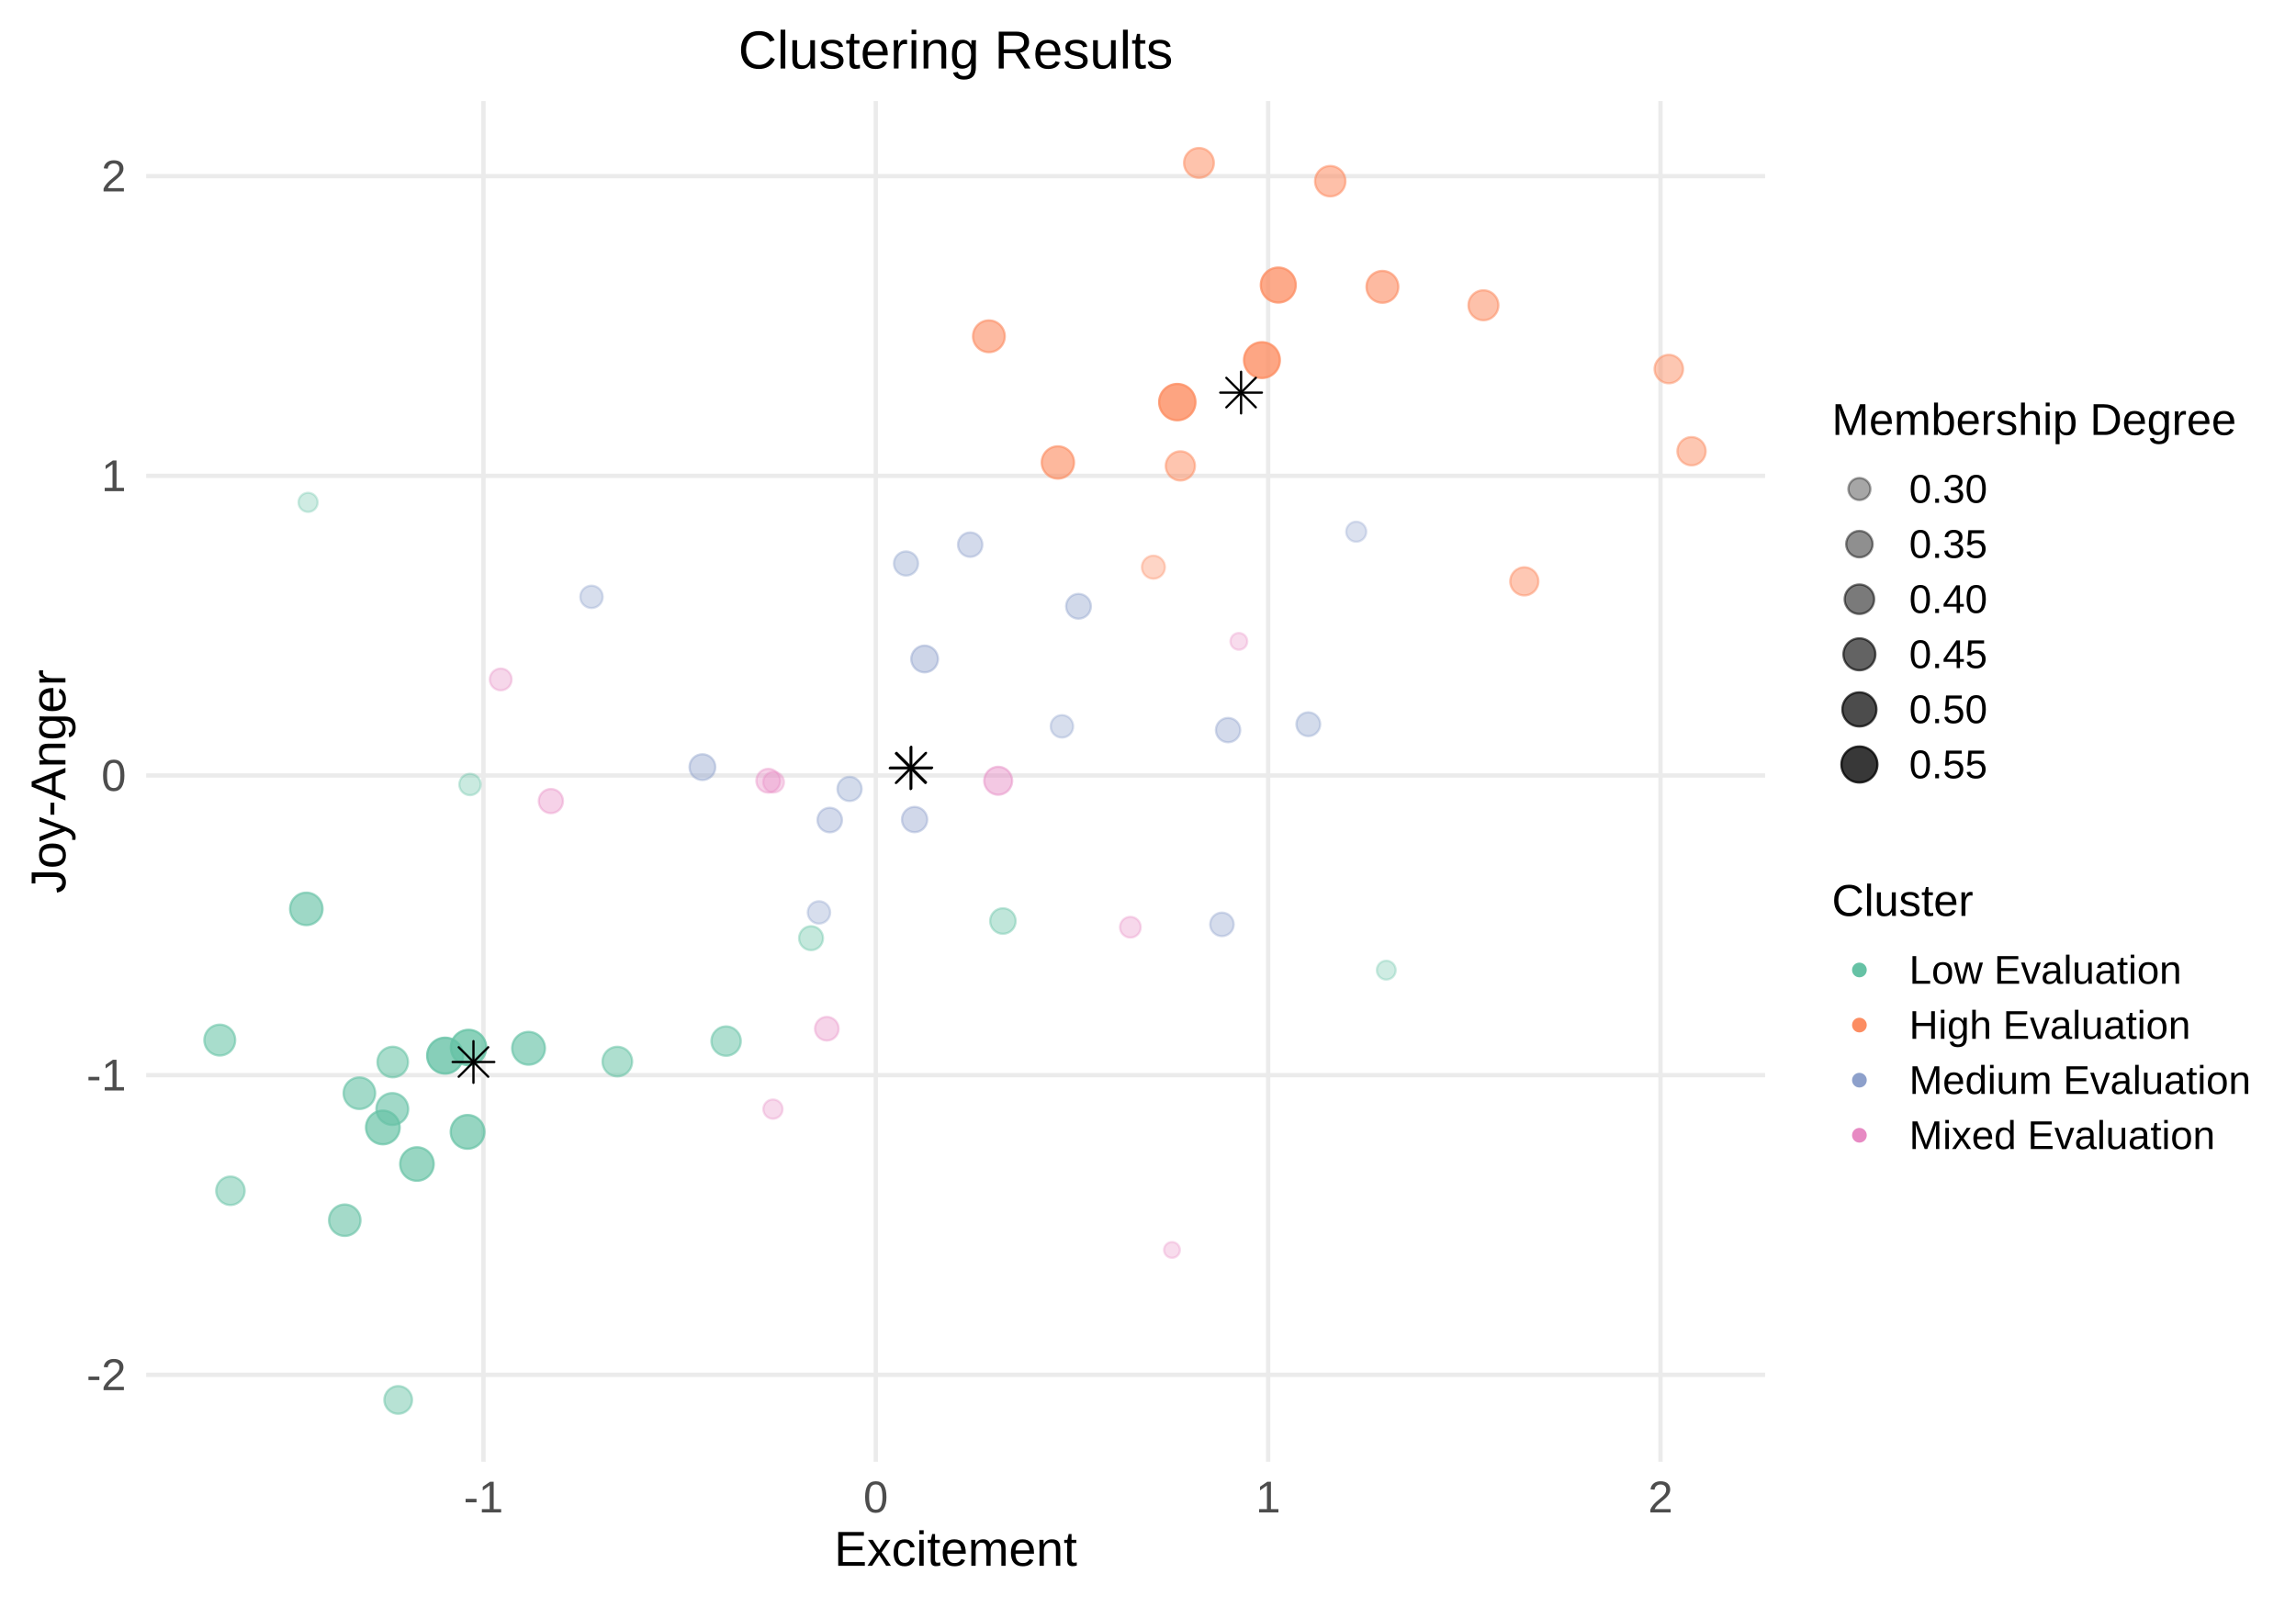
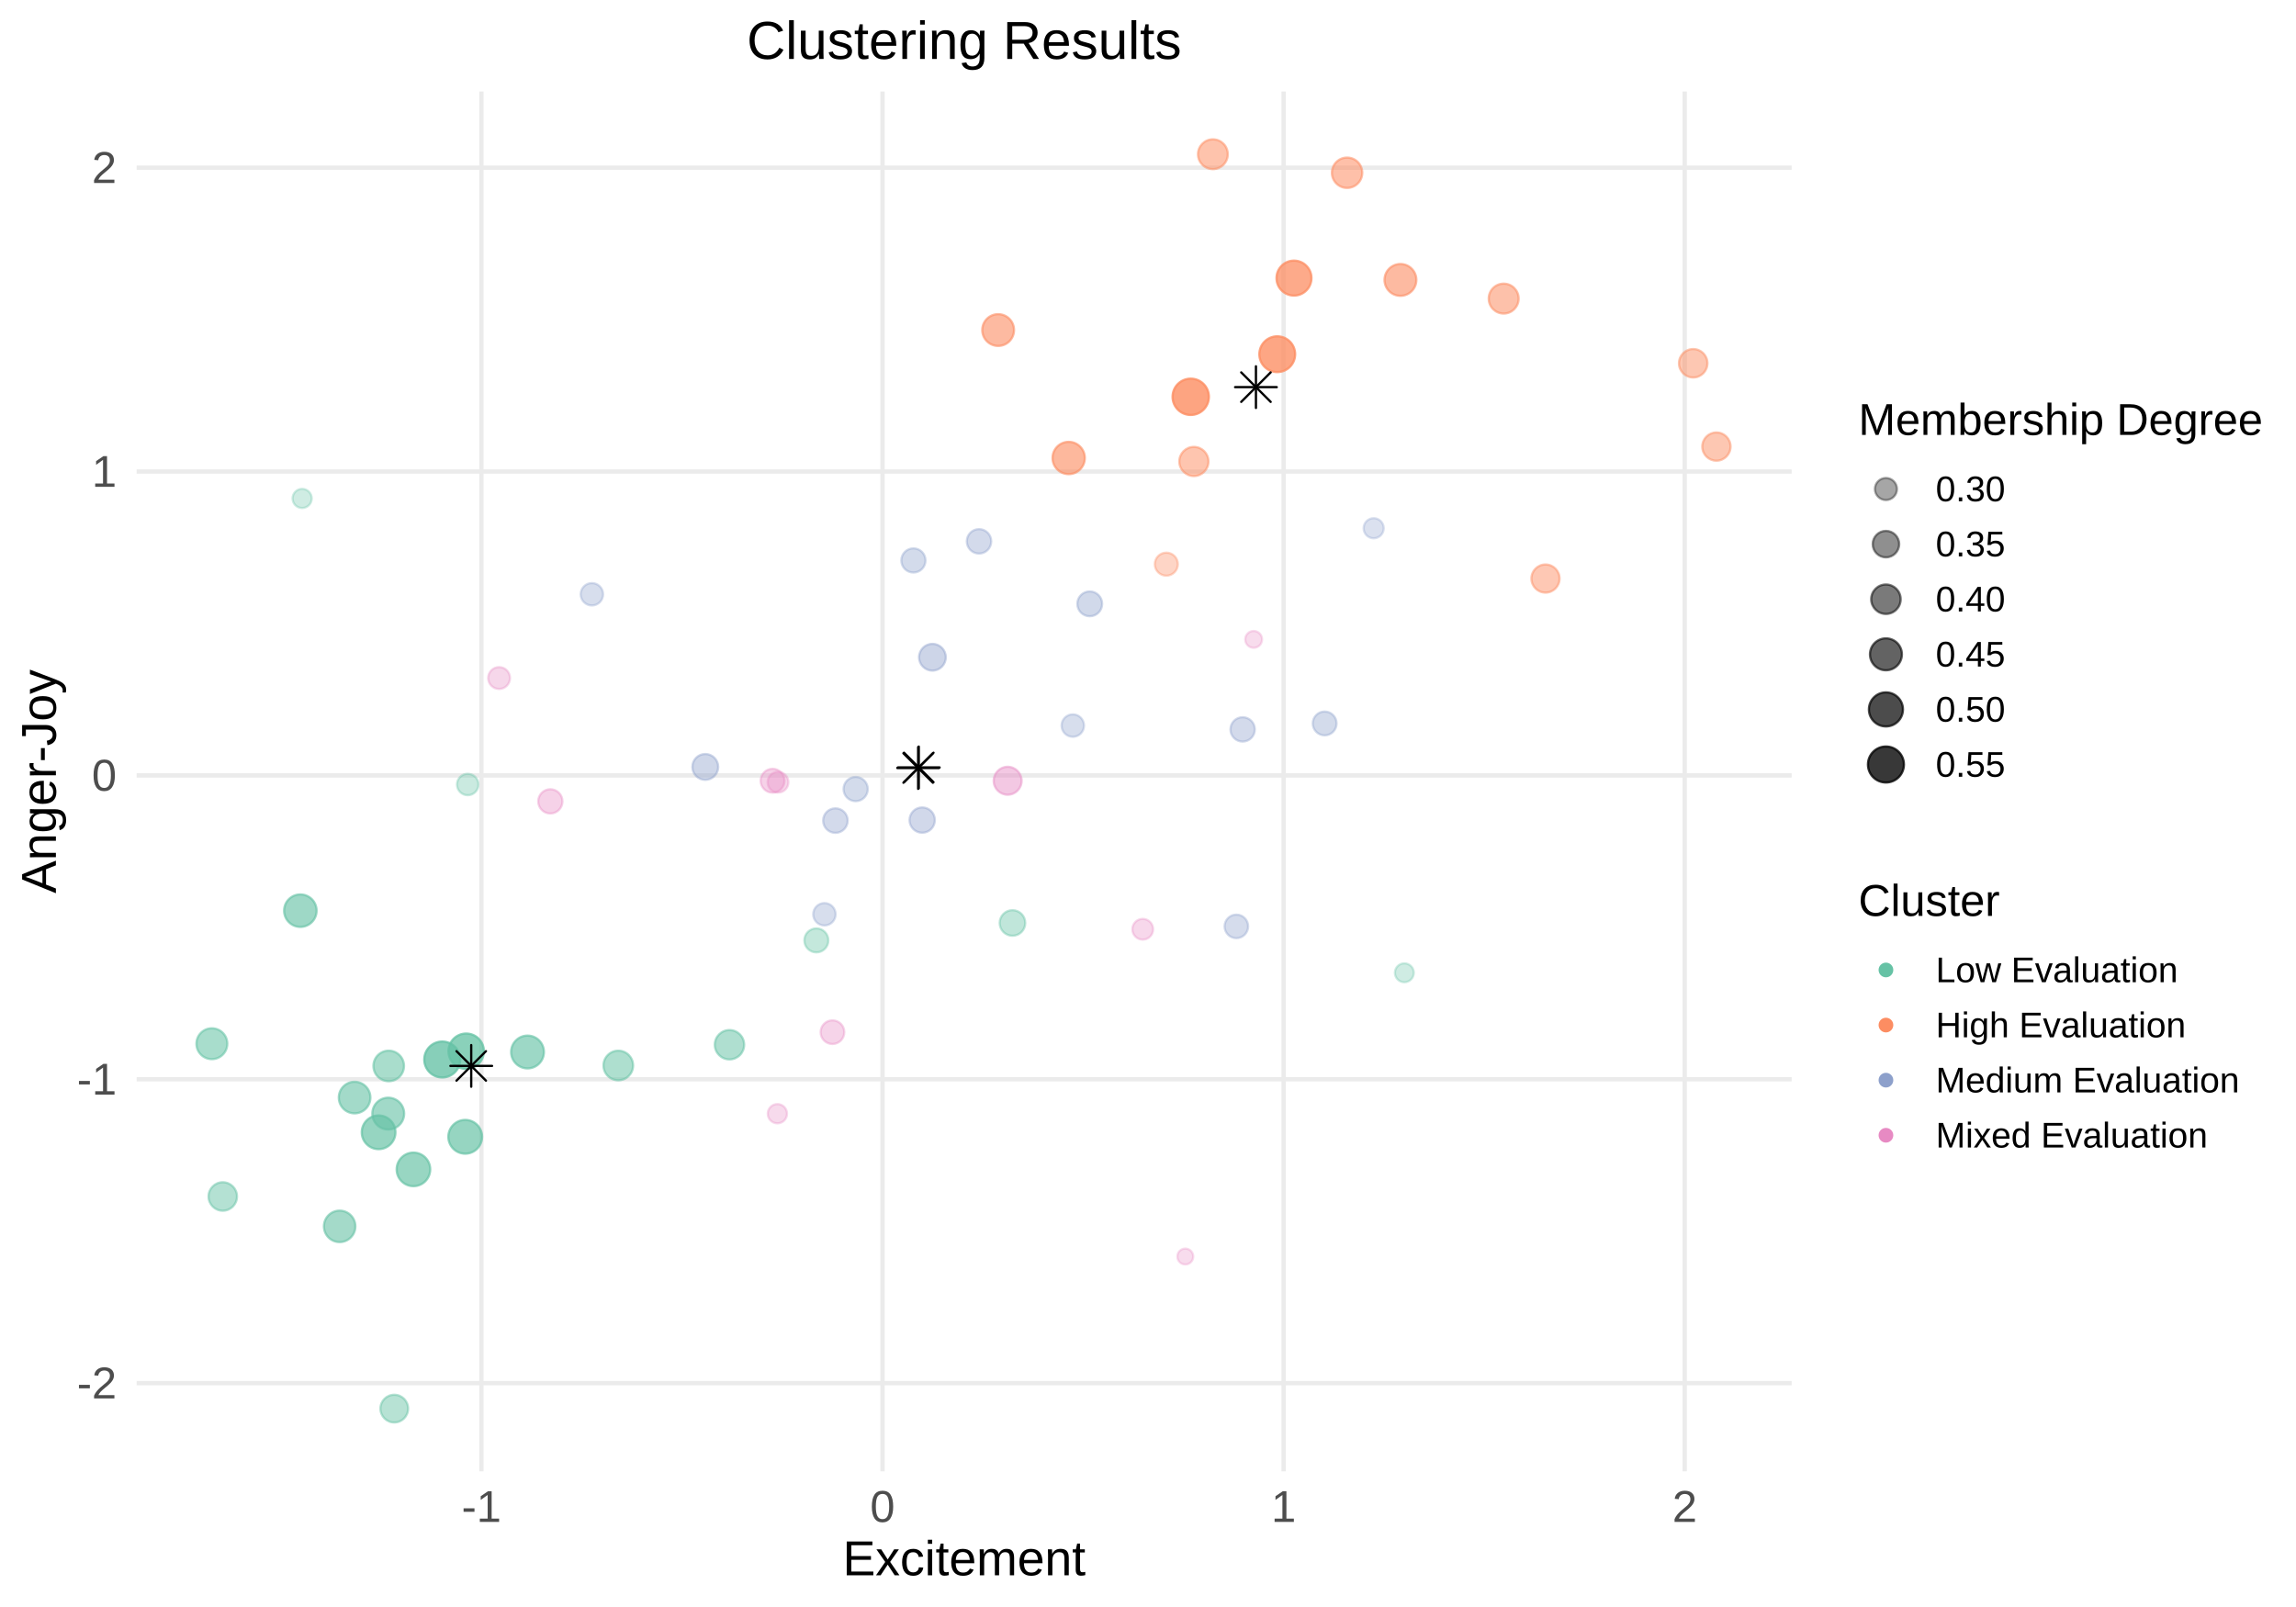
<svg xmlns="http://www.w3.org/2000/svg" class="svglite" width="720.00pt" height="504.00pt" viewBox="0 0 720.00 504.00">
  <defs>
    <style type="text/css">
    .svglite line, .svglite polyline, .svglite polygon, .svglite path, .svglite rect, .svglite circle {
      fill: none;
      stroke: #000000;
      stroke-linecap: round;
      stroke-linejoin: round;
      stroke-miterlimit: 10.00;
    }
    .svglite text {
      white-space: pre;
    }
  </style>
  </defs>
  <rect width="100%" height="100%" style="stroke: none; fill: none;" />
  <defs>
    <clipPath id="cpMC4wMHw3MjAuMDB8MC4wMHw1MDQuMDA=">
      <rect x="0.00" y="0.00" width="720.00" height="504.00" />
    </clipPath>
  </defs>
  <g clip-path="url(#cpMC4wMHw3MjAuMDB8MC4wMHw1MDQuMDA=)">
</g>
  <defs>
-     <clipPath id="cpNDUuODR8NTUzLjUyfDMxLjY5fDQ1OC40Ng==">
-       <rect x="45.84" y="31.69" width="507.68" height="426.77" />
+     <clipPath id="cpNDIuODV8NTYxLjg1fDI4LjcwfDQ2MS40NQ==">
+       <rect x="42.85" y="28.70" width="518.99" height="432.75" />
    </clipPath>
  </defs>
-   <g clip-path="url(#cpNDUuODR8NTUzLjUyfDMxLjY5fDQ1OC40Ng==)">
-     <polyline points="45.84,431.19 553.52,431.19 " style="stroke-width: 1.36; stroke: #EBEBEB; stroke-linecap: butt;" />
-     <polyline points="45.84,337.20 553.52,337.20 " style="stroke-width: 1.36; stroke: #EBEBEB; stroke-linecap: butt;" />
-     <polyline points="45.84,243.22 553.52,243.22 " style="stroke-width: 1.36; stroke: #EBEBEB; stroke-linecap: butt;" />
-     <polyline points="45.84,149.24 553.52,149.24 " style="stroke-width: 1.36; stroke: #EBEBEB; stroke-linecap: butt;" />
-     <polyline points="45.84,55.25 553.52,55.25 " style="stroke-width: 1.36; stroke: #EBEBEB; stroke-linecap: butt;" />
-     <polyline points="151.61,458.46 151.61,31.69 " style="stroke-width: 1.36; stroke: #EBEBEB; stroke-linecap: butt;" />
-     <polyline points="274.64,458.46 274.64,31.69 " style="stroke-width: 1.36; stroke: #EBEBEB; stroke-linecap: butt;" />
-     <polyline points="397.68,458.46 397.68,31.69 " style="stroke-width: 1.36; stroke: #EBEBEB; stroke-linecap: butt;" />
-     <polyline points="520.72,458.46 520.72,31.69 " style="stroke-width: 1.36; stroke: #EBEBEB; stroke-linecap: butt;" />
-     <circle cx="523.32" cy="115.74" r="4.46" style="stroke-width: 0.71; stroke: #FC8D62; stroke-opacity: 0.49; fill: #FC8D62; fill-opacity: 0.49;" />
-     <circle cx="96.06" cy="285.05" r="5.09" style="stroke-width: 0.71; stroke: #66C2A5; stroke-opacity: 0.63; fill: #66C2A5; fill-opacity: 0.63;" />
-     <circle cx="185.49" cy="187.19" r="3.51" style="stroke-width: 0.71; stroke: #8DA0CB; stroke-opacity: 0.35; fill: #8DA0CB; fill-opacity: 0.35;" />
-     <circle cx="130.75" cy="365.07" r="5.26" style="stroke-width: 0.71; stroke: #66C2A5; stroke-opacity: 0.67; fill: #66C2A5; fill-opacity: 0.67;" />
-     <circle cx="146.93" cy="328.53" r="5.55" style="stroke-width: 0.71; stroke: #66C2A5; stroke-opacity: 0.76; fill: #66C2A5; fill-opacity: 0.76;" />
-     <circle cx="370.15" cy="146.12" r="4.57" style="stroke-width: 0.71; stroke: #FC8D62; stroke-opacity: 0.51; fill: #FC8D62; fill-opacity: 0.51;" />
-     <circle cx="220.27" cy="240.59" r="4.05" style="stroke-width: 0.71; stroke: #8DA0CB; stroke-opacity: 0.42; fill: #8DA0CB; fill-opacity: 0.42;" />
-     <circle cx="120.06" cy="353.60" r="5.28" style="stroke-width: 0.71; stroke: #66C2A5; stroke-opacity: 0.68; fill: #66C2A5; fill-opacity: 0.68;" />
-     <circle cx="383.19" cy="289.91" r="3.69" style="stroke-width: 0.71; stroke: #8DA0CB; stroke-opacity: 0.37; fill: #8DA0CB; fill-opacity: 0.37;" />
-     <circle cx="313.02" cy="244.87" r="4.38" style="stroke-width: 0.71; stroke: #E78AC3; stroke-opacity: 0.47; fill: #E78AC3; fill-opacity: 0.47;" />
-     <circle cx="123.16" cy="333.08" r="4.79" style="stroke-width: 0.71; stroke: #66C2A5; stroke-opacity: 0.56; fill: #66C2A5; fill-opacity: 0.56;" />
-     <circle cx="259.28" cy="322.64" r="3.71" style="stroke-width: 0.71; stroke: #E78AC3; stroke-opacity: 0.37; fill: #E78AC3; fill-opacity: 0.37;" />
-     <circle cx="354.47" cy="290.80" r="3.25" style="stroke-width: 0.71; stroke: #E78AC3; stroke-opacity: 0.33; fill: #E78AC3; fill-opacity: 0.33;" />
-     <circle cx="289.95" cy="206.67" r="4.19" style="stroke-width: 0.71; stroke: #8DA0CB; stroke-opacity: 0.44; fill: #8DA0CB; fill-opacity: 0.44;" />
-     <circle cx="433.51" cy="89.96" r="4.99" style="stroke-width: 0.71; stroke: #FC8D62; stroke-opacity: 0.60; fill: #FC8D62; fill-opacity: 0.60;" />
-     <circle cx="165.75" cy="328.77" r="5.14" style="stroke-width: 0.71; stroke: #66C2A5; stroke-opacity: 0.64; fill: #66C2A5; fill-opacity: 0.64;" />
-     <circle cx="375.98" cy="51.09" r="4.67" style="stroke-width: 0.71; stroke: #FC8D62; stroke-opacity: 0.53; fill: #FC8D62; fill-opacity: 0.53;" />
-     <circle cx="369.19" cy="126.11" r="5.69" style="stroke-width: 0.71; stroke: #FC8D62; stroke-opacity: 0.80; fill: #FC8D62; fill-opacity: 0.80;" />
-     <circle cx="286.81" cy="257.03" r="3.97" style="stroke-width: 0.71; stroke: #8DA0CB; stroke-opacity: 0.41; fill: #8DA0CB; fill-opacity: 0.41;" />
-     <circle cx="68.92" cy="326.20" r="4.84" style="stroke-width: 0.71; stroke: #66C2A5; stroke-opacity: 0.57; fill: #66C2A5; fill-opacity: 0.57;" />
-     <circle cx="123.02" cy="347.82" r="4.99" style="stroke-width: 0.71; stroke: #66C2A5; stroke-opacity: 0.61; fill: #66C2A5; fill-opacity: 0.61;" />
-     <circle cx="242.39" cy="347.85" r="3.02" style="stroke-width: 0.71; stroke: #E78AC3; stroke-opacity: 0.31; fill: #E78AC3; fill-opacity: 0.31;" />
-     <circle cx="147.39" cy="246.03" r="3.36" style="stroke-width: 0.71; stroke: #66C2A5; stroke-opacity: 0.34; fill: #66C2A5; fill-opacity: 0.34;" />
-     <circle cx="193.59" cy="332.94" r="4.64" style="stroke-width: 0.71; stroke: #66C2A5; stroke-opacity: 0.53; fill: #66C2A5; fill-opacity: 0.53;" />
-     <circle cx="367.52" cy="392.02" r="2.49" style="stroke-width: 0.71; stroke: #E78AC3; stroke-opacity: 0.30; fill: #E78AC3; fill-opacity: 0.30;" />
-     <circle cx="314.50" cy="288.86" r="4.01" style="stroke-width: 0.71; stroke: #66C2A5; stroke-opacity: 0.41; fill: #66C2A5; fill-opacity: 0.41;" />
-     <circle cx="256.82" cy="286.16" r="3.51" style="stroke-width: 0.71; stroke: #8DA0CB; stroke-opacity: 0.35; fill: #8DA0CB; fill-opacity: 0.35;" />
-     <circle cx="338.21" cy="190.15" r="3.89" style="stroke-width: 0.71; stroke: #8DA0CB; stroke-opacity: 0.40; fill: #8DA0CB; fill-opacity: 0.40;" />
-     <circle cx="395.73" cy="112.94" r="5.61" style="stroke-width: 0.71; stroke: #FC8D62; stroke-opacity: 0.78; fill: #FC8D62; fill-opacity: 0.78;" />
-     <circle cx="478.01" cy="182.33" r="4.41" style="stroke-width: 0.71; stroke: #FC8D62; stroke-opacity: 0.48; fill: #FC8D62; fill-opacity: 0.48;" />
-     <circle cx="96.61" cy="157.55" r="3.00" style="stroke-width: 0.71; stroke: #66C2A5; stroke-opacity: 0.31; fill: #66C2A5; fill-opacity: 0.31;" />
-     <circle cx="400.86" cy="89.40" r="5.48" style="stroke-width: 0.71; stroke: #FC8D62; stroke-opacity: 0.74; fill: #FC8D62; fill-opacity: 0.74;" />
-     <circle cx="254.34" cy="294.24" r="3.76" style="stroke-width: 0.71; stroke: #66C2A5; stroke-opacity: 0.38; fill: #66C2A5; fill-opacity: 0.38;" />
-     <circle cx="227.70" cy="326.52" r="4.60" style="stroke-width: 0.71; stroke: #66C2A5; stroke-opacity: 0.52; fill: #66C2A5; fill-opacity: 0.52;" />
-     <circle cx="425.30" cy="166.76" r="3.15" style="stroke-width: 0.71; stroke: #8DA0CB; stroke-opacity: 0.32; fill: #8DA0CB; fill-opacity: 0.32;" />
-     <circle cx="260.20" cy="257.19" r="3.85" style="stroke-width: 0.71; stroke: #8DA0CB; stroke-opacity: 0.39; fill: #8DA0CB; fill-opacity: 0.39;" />
-     <circle cx="242.59" cy="245.31" r="3.26" style="stroke-width: 0.71; stroke: #E78AC3; stroke-opacity: 0.33; fill: #E78AC3; fill-opacity: 0.33;" />
-     <circle cx="434.72" cy="304.27" r="2.96" style="stroke-width: 0.71; stroke: #66C2A5; stroke-opacity: 0.31; fill: #66C2A5; fill-opacity: 0.31;" />
-     <circle cx="157.02" cy="213.09" r="3.42" style="stroke-width: 0.71; stroke: #E78AC3; stroke-opacity: 0.34; fill: #E78AC3; fill-opacity: 0.34;" />
-     <circle cx="108.12" cy="382.70" r="4.93" style="stroke-width: 0.71; stroke: #66C2A5; stroke-opacity: 0.59; fill: #66C2A5; fill-opacity: 0.59;" />
-     <circle cx="410.27" cy="227.14" r="3.73" style="stroke-width: 0.71; stroke: #8DA0CB; stroke-opacity: 0.38; fill: #8DA0CB; fill-opacity: 0.38;" />
-     <circle cx="331.74" cy="145.04" r="5.06" style="stroke-width: 0.71; stroke: #FC8D62; stroke-opacity: 0.62; fill: #FC8D62; fill-opacity: 0.62;" />
-     <circle cx="240.92" cy="244.86" r="3.74" style="stroke-width: 0.71; stroke: #E78AC3; stroke-opacity: 0.38; fill: #E78AC3; fill-opacity: 0.38;" />
-     <circle cx="530.45" cy="141.51" r="4.43" style="stroke-width: 0.71; stroke: #FC8D62; stroke-opacity: 0.49; fill: #FC8D62; fill-opacity: 0.49;" />
-     <circle cx="266.41" cy="247.43" r="3.80" style="stroke-width: 0.71; stroke: #8DA0CB; stroke-opacity: 0.38; fill: #8DA0CB; fill-opacity: 0.38;" />
-     <circle cx="284.12" cy="176.73" r="3.79" style="stroke-width: 0.71; stroke: #8DA0CB; stroke-opacity: 0.38; fill: #8DA0CB; fill-opacity: 0.38;" />
-     <circle cx="72.26" cy="373.46" r="4.46" style="stroke-width: 0.71; stroke: #66C2A5; stroke-opacity: 0.49; fill: #66C2A5; fill-opacity: 0.49;" />
-     <circle cx="385.11" cy="228.98" r="3.82" style="stroke-width: 0.71; stroke: #8DA0CB; stroke-opacity: 0.39; fill: #8DA0CB; fill-opacity: 0.39;" />
-     <circle cx="465.19" cy="95.74" r="4.69" style="stroke-width: 0.71; stroke: #FC8D62; stroke-opacity: 0.54; fill: #FC8D62; fill-opacity: 0.54;" />
-     <circle cx="172.75" cy="251.24" r="3.80" style="stroke-width: 0.71; stroke: #E78AC3; stroke-opacity: 0.38; fill: #E78AC3; fill-opacity: 0.38;" />
-     <circle cx="310.11" cy="105.47" r="4.98" style="stroke-width: 0.71; stroke: #FC8D62; stroke-opacity: 0.60; fill: #FC8D62; fill-opacity: 0.60;" />
-     <circle cx="112.70" cy="342.86" r="4.95" style="stroke-width: 0.71; stroke: #66C2A5; stroke-opacity: 0.60; fill: #66C2A5; fill-opacity: 0.60;" />
-     <circle cx="361.70" cy="177.88" r="3.61" style="stroke-width: 0.71; stroke: #FC8D62; stroke-opacity: 0.36; fill: #FC8D62; fill-opacity: 0.36;" />
-     <circle cx="417.15" cy="56.82" r="4.76" style="stroke-width: 0.71; stroke: #FC8D62; stroke-opacity: 0.55; fill: #FC8D62; fill-opacity: 0.55;" />
-     <circle cx="139.58" cy="331.08" r="5.63" style="stroke-width: 0.71; stroke: #66C2A5; stroke-opacity: 0.78; fill: #66C2A5; fill-opacity: 0.78;" />
-     <circle cx="124.87" cy="439.06" r="4.34" style="stroke-width: 0.71; stroke: #66C2A5; stroke-opacity: 0.47; fill: #66C2A5; fill-opacity: 0.47;" />
-     <circle cx="388.49" cy="201.15" r="2.64" style="stroke-width: 0.71; stroke: #E78AC3; stroke-opacity: 0.30; fill: #E78AC3; fill-opacity: 0.30;" />
-     <circle cx="333.01" cy="227.80" r="3.52" style="stroke-width: 0.71; stroke: #8DA0CB; stroke-opacity: 0.35; fill: #8DA0CB; fill-opacity: 0.35;" />
-     <circle cx="304.24" cy="170.82" r="3.83" style="stroke-width: 0.71; stroke: #8DA0CB; stroke-opacity: 0.39; fill: #8DA0CB; fill-opacity: 0.39;" />
-     <circle cx="146.63" cy="354.99" r="5.29" style="stroke-width: 0.71; stroke: #66C2A5; stroke-opacity: 0.68; fill: #66C2A5; fill-opacity: 0.68;" />
-     <line x1="143.85" y1="337.69" x2="153.10" y2="328.44" style="stroke-width: 0.71;" />
-     <line x1="143.85" y1="328.44" x2="153.10" y2="337.69" style="stroke-width: 0.71;" />
-     <line x1="141.94" y1="333.07" x2="155.01" y2="333.07" style="stroke-width: 0.71;" />
-     <line x1="148.47" y1="339.60" x2="148.47" y2="326.53" style="stroke-width: 0.71;" />
-     <line x1="384.57" y1="127.75" x2="393.81" y2="118.50" style="stroke-width: 0.71;" />
-     <line x1="384.57" y1="118.50" x2="393.81" y2="127.75" style="stroke-width: 0.71;" />
-     <line x1="382.65" y1="123.13" x2="395.72" y2="123.13" style="stroke-width: 0.71;" />
-     <line x1="389.19" y1="129.66" x2="389.19" y2="116.59" style="stroke-width: 0.71;" />
-     <line x1="281.14" y1="245.37" x2="290.38" y2="236.13" style="stroke-width: 0.71;" />
-     <line x1="281.14" y1="236.13" x2="290.38" y2="245.37" style="stroke-width: 0.71;" />
-     <line x1="279.22" y1="240.75" x2="292.30" y2="240.75" style="stroke-width: 0.71;" />
-     <line x1="285.76" y1="247.29" x2="285.76" y2="234.22" style="stroke-width: 0.71;" />
-     <line x1="280.95" y1="245.55" x2="290.19" y2="236.31" style="stroke-width: 0.71;" />
-     <line x1="280.95" y1="236.31" x2="290.19" y2="245.55" style="stroke-width: 0.71;" />
-     <line x1="279.03" y1="240.93" x2="292.11" y2="240.93" style="stroke-width: 0.71;" />
-     <line x1="285.57" y1="247.47" x2="285.57" y2="234.39" style="stroke-width: 0.71;" />
+   <g clip-path="url(#cpNDIuODV8NTYxLjg1fDI4LjcwfDQ2MS40NQ==)">
+     <polyline points="42.85,433.79 561.85,433.79 " style="stroke-width: 1.36; stroke: #EBEBEB; stroke-linecap: butt;" />
+     <polyline points="42.85,338.49 561.85,338.49 " style="stroke-width: 1.36; stroke: #EBEBEB; stroke-linecap: butt;" />
+     <polyline points="42.85,243.19 561.85,243.19 " style="stroke-width: 1.36; stroke: #EBEBEB; stroke-linecap: butt;" />
+     <polyline points="42.85,147.89 561.85,147.89 " style="stroke-width: 1.36; stroke: #EBEBEB; stroke-linecap: butt;" />
+     <polyline points="42.85,52.59 561.85,52.59 " style="stroke-width: 1.36; stroke: #EBEBEB; stroke-linecap: butt;" />
+     <polyline points="150.97,461.45 150.97,28.70 " style="stroke-width: 1.36; stroke: #EBEBEB; stroke-linecap: butt;" />
+     <polyline points="276.75,461.45 276.75,28.70 " style="stroke-width: 1.36; stroke: #EBEBEB; stroke-linecap: butt;" />
+     <polyline points="402.53,461.45 402.53,28.70 " style="stroke-width: 1.36; stroke: #EBEBEB; stroke-linecap: butt;" />
+     <polyline points="528.31,461.45 528.31,28.70 " style="stroke-width: 1.36; stroke: #EBEBEB; stroke-linecap: butt;" />
+     <circle cx="530.97" cy="113.93" r="4.46" style="stroke-width: 0.71; stroke: #FC8D62; stroke-opacity: 0.49; fill: #FC8D62; fill-opacity: 0.49;" />
+     <circle cx="94.19" cy="285.61" r="5.09" style="stroke-width: 0.71; stroke: #66C2A5; stroke-opacity: 0.63; fill: #66C2A5; fill-opacity: 0.63;" />
+     <circle cx="185.61" cy="186.38" r="3.51" style="stroke-width: 0.71; stroke: #8DA0CB; stroke-opacity: 0.35; fill: #8DA0CB; fill-opacity: 0.35;" />
+     <circle cx="129.65" cy="366.75" r="5.26" style="stroke-width: 0.71; stroke: #66C2A5; stroke-opacity: 0.67; fill: #66C2A5; fill-opacity: 0.67;" />
+     <circle cx="146.19" cy="329.70" r="5.55" style="stroke-width: 0.71; stroke: #66C2A5; stroke-opacity: 0.76; fill: #66C2A5; fill-opacity: 0.76;" />
+     <circle cx="374.39" cy="144.73" r="4.57" style="stroke-width: 0.71; stroke: #FC8D62; stroke-opacity: 0.51; fill: #FC8D62; fill-opacity: 0.51;" />
+     <circle cx="221.17" cy="240.53" r="4.05" style="stroke-width: 0.71; stroke: #8DA0CB; stroke-opacity: 0.42; fill: #8DA0CB; fill-opacity: 0.42;" />
+     <circle cx="118.73" cy="355.12" r="5.28" style="stroke-width: 0.71; stroke: #66C2A5; stroke-opacity: 0.68; fill: #66C2A5; fill-opacity: 0.68;" />
+     <circle cx="387.71" cy="290.54" r="3.69" style="stroke-width: 0.71; stroke: #8DA0CB; stroke-opacity: 0.37; fill: #8DA0CB; fill-opacity: 0.37;" />
+     <circle cx="315.99" cy="244.87" r="4.38" style="stroke-width: 0.71; stroke: #E78AC3; stroke-opacity: 0.47; fill: #E78AC3; fill-opacity: 0.47;" />
+     <circle cx="121.90" cy="334.31" r="4.79" style="stroke-width: 0.71; stroke: #66C2A5; stroke-opacity: 0.56; fill: #66C2A5; fill-opacity: 0.56;" />
+     <circle cx="261.05" cy="323.72" r="3.71" style="stroke-width: 0.71; stroke: #E78AC3; stroke-opacity: 0.37; fill: #E78AC3; fill-opacity: 0.37;" />
+     <circle cx="358.35" cy="291.44" r="3.25" style="stroke-width: 0.71; stroke: #E78AC3; stroke-opacity: 0.33; fill: #E78AC3; fill-opacity: 0.33;" />
+     <circle cx="292.40" cy="206.13" r="4.19" style="stroke-width: 0.71; stroke: #8DA0CB; stroke-opacity: 0.44; fill: #8DA0CB; fill-opacity: 0.44;" />
+     <circle cx="439.16" cy="87.79" r="4.99" style="stroke-width: 0.71; stroke: #FC8D62; stroke-opacity: 0.60; fill: #FC8D62; fill-opacity: 0.60;" />
+     <circle cx="165.43" cy="329.94" r="5.14" style="stroke-width: 0.71; stroke: #66C2A5; stroke-opacity: 0.64; fill: #66C2A5; fill-opacity: 0.64;" />
+     <circle cx="380.35" cy="48.37" r="4.67" style="stroke-width: 0.71; stroke: #FC8D62; stroke-opacity: 0.53; fill: #FC8D62; fill-opacity: 0.53;" />
+     <circle cx="373.40" cy="124.45" r="5.69" style="stroke-width: 0.71; stroke: #FC8D62; stroke-opacity: 0.80; fill: #FC8D62; fill-opacity: 0.80;" />
+     <circle cx="289.19" cy="257.20" r="3.97" style="stroke-width: 0.71; stroke: #8DA0CB; stroke-opacity: 0.41; fill: #8DA0CB; fill-opacity: 0.41;" />
+     <circle cx="66.44" cy="327.34" r="4.84" style="stroke-width: 0.71; stroke: #66C2A5; stroke-opacity: 0.57; fill: #66C2A5; fill-opacity: 0.57;" />
+     <circle cx="121.75" cy="349.26" r="4.99" style="stroke-width: 0.71; stroke: #66C2A5; stroke-opacity: 0.61; fill: #66C2A5; fill-opacity: 0.61;" />
+     <circle cx="243.78" cy="349.29" r="3.02" style="stroke-width: 0.71; stroke: #E78AC3; stroke-opacity: 0.31; fill: #E78AC3; fill-opacity: 0.31;" />
+     <circle cx="146.67" cy="246.04" r="3.36" style="stroke-width: 0.71; stroke: #66C2A5; stroke-opacity: 0.34; fill: #66C2A5; fill-opacity: 0.34;" />
+     <circle cx="193.89" cy="334.17" r="4.64" style="stroke-width: 0.71; stroke: #66C2A5; stroke-opacity: 0.53; fill: #66C2A5; fill-opacity: 0.53;" />
+     <circle cx="371.70" cy="394.08" r="2.49" style="stroke-width: 0.71; stroke: #E78AC3; stroke-opacity: 0.30; fill: #E78AC3; fill-opacity: 0.30;" />
+     <circle cx="317.50" cy="289.47" r="4.01" style="stroke-width: 0.71; stroke: #66C2A5; stroke-opacity: 0.41; fill: #66C2A5; fill-opacity: 0.41;" />
+     <circle cx="258.53" cy="286.74" r="3.51" style="stroke-width: 0.71; stroke: #8DA0CB; stroke-opacity: 0.35; fill: #8DA0CB; fill-opacity: 0.35;" />
+     <circle cx="341.73" cy="189.38" r="3.89" style="stroke-width: 0.71; stroke: #8DA0CB; stroke-opacity: 0.40; fill: #8DA0CB; fill-opacity: 0.40;" />
+     <circle cx="400.53" cy="111.09" r="5.61" style="stroke-width: 0.71; stroke: #FC8D62; stroke-opacity: 0.78; fill: #FC8D62; fill-opacity: 0.78;" />
+     <circle cx="484.65" cy="181.45" r="4.41" style="stroke-width: 0.71; stroke: #FC8D62; stroke-opacity: 0.48; fill: #FC8D62; fill-opacity: 0.48;" />
+     <circle cx="94.75" cy="156.33" r="3.00" style="stroke-width: 0.71; stroke: #66C2A5; stroke-opacity: 0.31; fill: #66C2A5; fill-opacity: 0.31;" />
+     <circle cx="405.78" cy="87.22" r="5.48" style="stroke-width: 0.71; stroke: #FC8D62; stroke-opacity: 0.74; fill: #FC8D62; fill-opacity: 0.74;" />
+     <circle cx="256.00" cy="294.93" r="3.76" style="stroke-width: 0.71; stroke: #66C2A5; stroke-opacity: 0.38; fill: #66C2A5; fill-opacity: 0.38;" />
+     <circle cx="228.76" cy="327.66" r="4.60" style="stroke-width: 0.71; stroke: #66C2A5; stroke-opacity: 0.52; fill: #66C2A5; fill-opacity: 0.52;" />
+     <circle cx="430.77" cy="165.67" r="3.15" style="stroke-width: 0.71; stroke: #8DA0CB; stroke-opacity: 0.32; fill: #8DA0CB; fill-opacity: 0.32;" />
+     <circle cx="261.98" cy="257.36" r="3.85" style="stroke-width: 0.71; stroke: #8DA0CB; stroke-opacity: 0.39; fill: #8DA0CB; fill-opacity: 0.39;" />
+     <circle cx="243.98" cy="245.32" r="3.26" style="stroke-width: 0.71; stroke: #E78AC3; stroke-opacity: 0.33; fill: #E78AC3; fill-opacity: 0.33;" />
+     <circle cx="440.39" cy="305.09" r="2.96" style="stroke-width: 0.71; stroke: #66C2A5; stroke-opacity: 0.31; fill: #66C2A5; fill-opacity: 0.31;" />
+     <circle cx="156.51" cy="212.65" r="3.42" style="stroke-width: 0.71; stroke: #E78AC3; stroke-opacity: 0.34; fill: #E78AC3; fill-opacity: 0.34;" />
+     <circle cx="106.51" cy="384.62" r="4.93" style="stroke-width: 0.71; stroke: #66C2A5; stroke-opacity: 0.59; fill: #66C2A5; fill-opacity: 0.59;" />
+     <circle cx="415.40" cy="226.89" r="3.73" style="stroke-width: 0.71; stroke: #8DA0CB; stroke-opacity: 0.38; fill: #8DA0CB; fill-opacity: 0.38;" />
+     <circle cx="335.13" cy="143.64" r="5.06" style="stroke-width: 0.71; stroke: #FC8D62; stroke-opacity: 0.62; fill: #FC8D62; fill-opacity: 0.62;" />
+     <circle cx="242.27" cy="244.86" r="3.74" style="stroke-width: 0.71; stroke: #E78AC3; stroke-opacity: 0.38; fill: #E78AC3; fill-opacity: 0.38;" />
+     <circle cx="538.25" cy="140.06" r="4.43" style="stroke-width: 0.71; stroke: #FC8D62; stroke-opacity: 0.49; fill: #FC8D62; fill-opacity: 0.49;" />
+     <circle cx="268.33" cy="247.47" r="3.80" style="stroke-width: 0.71; stroke: #8DA0CB; stroke-opacity: 0.38; fill: #8DA0CB; fill-opacity: 0.38;" />
+     <circle cx="286.44" cy="175.77" r="3.79" style="stroke-width: 0.71; stroke: #8DA0CB; stroke-opacity: 0.38; fill: #8DA0CB; fill-opacity: 0.38;" />
+     <circle cx="69.86" cy="375.25" r="4.46" style="stroke-width: 0.71; stroke: #66C2A5; stroke-opacity: 0.49; fill: #66C2A5; fill-opacity: 0.49;" />
+     <circle cx="389.68" cy="228.76" r="3.82" style="stroke-width: 0.71; stroke: #8DA0CB; stroke-opacity: 0.39; fill: #8DA0CB; fill-opacity: 0.39;" />
+     <circle cx="471.54" cy="93.65" r="4.69" style="stroke-width: 0.71; stroke: #FC8D62; stroke-opacity: 0.54; fill: #FC8D62; fill-opacity: 0.54;" />
+     <circle cx="172.58" cy="251.33" r="3.80" style="stroke-width: 0.71; stroke: #E78AC3; stroke-opacity: 0.38; fill: #E78AC3; fill-opacity: 0.38;" />
+     <circle cx="313.01" cy="103.51" r="4.98" style="stroke-width: 0.71; stroke: #FC8D62; stroke-opacity: 0.60; fill: #FC8D62; fill-opacity: 0.60;" />
+     <circle cx="111.20" cy="344.23" r="4.95" style="stroke-width: 0.71; stroke: #66C2A5; stroke-opacity: 0.60; fill: #66C2A5; fill-opacity: 0.60;" />
+     <circle cx="365.75" cy="176.94" r="3.61" style="stroke-width: 0.71; stroke: #FC8D62; stroke-opacity: 0.36; fill: #FC8D62; fill-opacity: 0.36;" />
+     <circle cx="422.43" cy="54.18" r="4.76" style="stroke-width: 0.71; stroke: #FC8D62; stroke-opacity: 0.55; fill: #FC8D62; fill-opacity: 0.55;" />
+     <circle cx="138.68" cy="332.29" r="5.63" style="stroke-width: 0.71; stroke: #66C2A5; stroke-opacity: 0.78; fill: #66C2A5; fill-opacity: 0.78;" />
+     <circle cx="123.64" cy="441.78" r="4.34" style="stroke-width: 0.71; stroke: #66C2A5; stroke-opacity: 0.47; fill: #66C2A5; fill-opacity: 0.47;" />
+     <circle cx="393.13" cy="200.53" r="2.64" style="stroke-width: 0.71; stroke: #E78AC3; stroke-opacity: 0.30; fill: #E78AC3; fill-opacity: 0.30;" />
+     <circle cx="336.42" cy="227.56" r="3.52" style="stroke-width: 0.71; stroke: #8DA0CB; stroke-opacity: 0.35; fill: #8DA0CB; fill-opacity: 0.35;" />
+     <circle cx="307.01" cy="169.78" r="3.83" style="stroke-width: 0.71; stroke: #8DA0CB; stroke-opacity: 0.39; fill: #8DA0CB; fill-opacity: 0.39;" />
+     <circle cx="145.89" cy="356.53" r="5.29" style="stroke-width: 0.71; stroke: #66C2A5; stroke-opacity: 0.68; fill: #66C2A5; fill-opacity: 0.68;" />
+     <line x1="143.15" y1="338.92" x2="152.39" y2="329.68" style="stroke-width: 0.71;" />
+     <line x1="143.15" y1="329.68" x2="152.39" y2="338.92" style="stroke-width: 0.71;" />
+     <line x1="141.24" y1="334.30" x2="154.31" y2="334.30" style="stroke-width: 0.71;" />
+     <line x1="147.77" y1="340.83" x2="147.77" y2="327.76" style="stroke-width: 0.71;" />
+     <line x1="389.23" y1="126.04" x2="398.47" y2="116.79" style="stroke-width: 0.71;" />
+     <line x1="389.23" y1="116.79" x2="398.47" y2="126.04" style="stroke-width: 0.71;" />
+     <line x1="387.31" y1="121.42" x2="400.38" y2="121.42" style="stroke-width: 0.71;" />
+     <line x1="393.85" y1="127.95" x2="393.85" y2="114.88" style="stroke-width: 0.71;" />
+     <line x1="283.49" y1="245.31" x2="292.74" y2="236.07" style="stroke-width: 0.71;" />
+     <line x1="283.49" y1="236.07" x2="292.74" y2="245.31" style="stroke-width: 0.71;" />
+     <line x1="281.58" y1="240.69" x2="294.65" y2="240.69" style="stroke-width: 0.71;" />
+     <line x1="288.12" y1="247.23" x2="288.12" y2="234.15" style="stroke-width: 0.71;" />
+     <line x1="283.30" y1="245.49" x2="292.55" y2="236.25" style="stroke-width: 0.71;" />
+     <line x1="283.30" y1="236.25" x2="292.55" y2="245.49" style="stroke-width: 0.71;" />
+     <line x1="281.39" y1="240.87" x2="294.46" y2="240.87" style="stroke-width: 0.71;" />
+     <line x1="287.92" y1="247.41" x2="287.92" y2="234.33" style="stroke-width: 0.71;" />
  </g>
  <g clip-path="url(#cpMC4wMHw3MjAuMDB8MC4wMHw1MDQuMDA=)">
-     <text x="39.56" y="435.99" text-anchor="end" style="font-size: 14.00px; font-weight: 500;fill: #4D4D4D; font-family: &quot;Arial&quot;;" textLength="12.59px" lengthAdjust="spacingAndGlyphs">-2</text>
-     <text x="39.56" y="342.00" text-anchor="end" style="font-size: 14.00px; font-weight: 500;fill: #4D4D4D; font-family: &quot;Arial&quot;;" textLength="12.59px" lengthAdjust="spacingAndGlyphs">-1</text>
-     <text x="39.56" y="248.02" text-anchor="end" style="font-size: 14.00px; font-weight: 500;fill: #4D4D4D; font-family: &quot;Arial&quot;;" textLength="8.40px" lengthAdjust="spacingAndGlyphs">0</text>
-     <text x="39.56" y="154.04" text-anchor="end" style="font-size: 14.00px; font-weight: 500;fill: #4D4D4D; font-family: &quot;Arial&quot;;" textLength="8.40px" lengthAdjust="spacingAndGlyphs">1</text>
-     <text x="39.56" y="60.05" text-anchor="end" style="font-size: 14.00px; font-weight: 500;fill: #4D4D4D; font-family: &quot;Arial&quot;;" textLength="8.40px" lengthAdjust="spacingAndGlyphs">2</text>
-     <text x="151.61" y="474.34" text-anchor="middle" style="font-size: 14.00px; font-weight: 500;fill: #4D4D4D; font-family: &quot;Arial&quot;;" textLength="12.59px" lengthAdjust="spacingAndGlyphs">-1</text>
-     <text x="274.64" y="474.34" text-anchor="middle" style="font-size: 14.00px; font-weight: 500;fill: #4D4D4D; font-family: &quot;Arial&quot;;" textLength="8.40px" lengthAdjust="spacingAndGlyphs">0</text>
-     <text x="397.68" y="474.34" text-anchor="middle" style="font-size: 14.00px; font-weight: 500;fill: #4D4D4D; font-family: &quot;Arial&quot;;" textLength="8.40px" lengthAdjust="spacingAndGlyphs">1</text>
-     <text x="520.72" y="474.34" text-anchor="middle" style="font-size: 14.00px; font-weight: 500;fill: #4D4D4D; font-family: &quot;Arial&quot;;" textLength="8.40px" lengthAdjust="spacingAndGlyphs">2</text>
-     <text x="299.68" y="491.07" text-anchor="middle" style="font-size: 15.40px; font-weight: 500; font-family: &quot;Arial&quot;;" textLength="73.80px" lengthAdjust="spacingAndGlyphs">Excitement</text>
-     <text transform="translate(20.52,245.08) rotate(-90)" text-anchor="middle" style="font-size: 15.40px; font-weight: 500; font-family: &quot;Arial&quot;;" textLength="63.36px" lengthAdjust="spacingAndGlyphs">Joy-Anger</text>
-     <text x="574.45" y="136.41" style="font-size: 14.00px; font-weight: 500; font-family: &quot;Arial&quot;;" textLength="123.29px" lengthAdjust="spacingAndGlyphs">Membership Degree</text>
-     <circle cx="583.09" cy="153.37" r="3.46" style="stroke-width: 0.71; stroke: #000000; stroke-opacity: 0.35; fill: #000000; fill-opacity: 0.35;" />
-     <circle cx="583.09" cy="170.65" r="4.15" style="stroke-width: 0.71; stroke: #000000; stroke-opacity: 0.44; fill: #000000; fill-opacity: 0.44;" />
-     <circle cx="583.09" cy="187.93" r="4.62" style="stroke-width: 0.71; stroke: #000000; stroke-opacity: 0.52; fill: #000000; fill-opacity: 0.52;" />
-     <circle cx="583.09" cy="205.21" r="5.01" style="stroke-width: 0.71; stroke: #000000; stroke-opacity: 0.61; fill: #000000; fill-opacity: 0.61;" />
-     <circle cx="583.09" cy="222.49" r="5.34" style="stroke-width: 0.71; stroke: #000000; stroke-opacity: 0.70; fill: #000000; fill-opacity: 0.70;" />
-     <circle cx="583.09" cy="239.77" r="5.64" style="stroke-width: 0.71; stroke: #000000; stroke-opacity: 0.78; fill: #000000; fill-opacity: 0.78;" />
-     <text x="598.70" y="157.69" style="font-size: 12.60px; font-weight: 500; font-family: &quot;Arial&quot;;" textLength="26.43px" lengthAdjust="spacingAndGlyphs">0.30</text>
-     <text x="598.70" y="174.97" style="font-size: 12.60px; font-weight: 500; font-family: &quot;Arial&quot;;" textLength="26.43px" lengthAdjust="spacingAndGlyphs">0.35</text>
-     <text x="598.70" y="192.25" style="font-size: 12.60px; font-weight: 500; font-family: &quot;Arial&quot;;" textLength="26.43px" lengthAdjust="spacingAndGlyphs">0.40</text>
-     <text x="598.70" y="209.53" style="font-size: 12.60px; font-weight: 500; font-family: &quot;Arial&quot;;" textLength="26.43px" lengthAdjust="spacingAndGlyphs">0.45</text>
-     <text x="598.70" y="226.81" style="font-size: 12.60px; font-weight: 500; font-family: &quot;Arial&quot;;" textLength="26.43px" lengthAdjust="spacingAndGlyphs">0.50</text>
-     <text x="598.70" y="244.09" style="font-size: 12.60px; font-weight: 500; font-family: &quot;Arial&quot;;" textLength="26.43px" lengthAdjust="spacingAndGlyphs">0.55</text>
-     <text x="574.45" y="287.25" style="font-size: 14.00px; font-weight: 500; font-family: &quot;Arial&quot;;" textLength="43.32px" lengthAdjust="spacingAndGlyphs">Cluster</text>
-     <circle cx="583.09" cy="304.21" r="1.95" style="stroke-width: 0.71; stroke: #66C2A5; fill: #66C2A5;" />
-     <circle cx="583.09" cy="321.49" r="1.95" style="stroke-width: 0.71; stroke: #FC8D62; fill: #FC8D62;" />
-     <circle cx="583.09" cy="338.77" r="1.95" style="stroke-width: 0.71; stroke: #8DA0CB; fill: #8DA0CB;" />
-     <circle cx="583.09" cy="356.05" r="1.95" style="stroke-width: 0.71; stroke: #E78AC3; fill: #E78AC3;" />
-     <text x="598.70" y="308.53" style="font-size: 12.60px; font-weight: 500; font-family: &quot;Arial&quot;;" textLength="81.74px" lengthAdjust="spacingAndGlyphs">Low Evaluation</text>
-     <text x="598.70" y="325.81" style="font-size: 12.60px; font-weight: 500; font-family: &quot;Arial&quot;;" textLength="84.75px" lengthAdjust="spacingAndGlyphs">High Evaluation</text>
-     <text x="598.70" y="343.09" style="font-size: 12.60px; font-weight: 500; font-family: &quot;Arial&quot;;" textLength="104.36px" lengthAdjust="spacingAndGlyphs">Medium Evaluation</text>
-     <text x="598.70" y="360.37" style="font-size: 12.60px; font-weight: 500; font-family: &quot;Arial&quot;;" textLength="92.79px" lengthAdjust="spacingAndGlyphs">Mixed Evaluation</text>
-     <text x="299.68" y="21.48" text-anchor="middle" style="font-size: 16.80px; font-weight: 500; font-family: &quot;Arial&quot;;" textLength="133.84px" lengthAdjust="spacingAndGlyphs">Clustering Results</text>
+     <text x="36.58" y="438.59" text-anchor="end" style="font-size: 14.00px; font-weight: 500;fill: #4D4D4D; font-family: &quot;Arial&quot;;" textLength="12.59px" lengthAdjust="spacingAndGlyphs">-2</text>
+     <text x="36.58" y="343.29" text-anchor="end" style="font-size: 14.00px; font-weight: 500;fill: #4D4D4D; font-family: &quot;Arial&quot;;" textLength="12.59px" lengthAdjust="spacingAndGlyphs">-1</text>
+     <text x="36.58" y="247.99" text-anchor="end" style="font-size: 14.00px; font-weight: 500;fill: #4D4D4D; font-family: &quot;Arial&quot;;" textLength="8.40px" lengthAdjust="spacingAndGlyphs">0</text>
+     <text x="36.58" y="152.69" text-anchor="end" style="font-size: 14.00px; font-weight: 500;fill: #4D4D4D; font-family: &quot;Arial&quot;;" textLength="8.40px" lengthAdjust="spacingAndGlyphs">1</text>
+     <text x="36.58" y="57.39" text-anchor="end" style="font-size: 14.00px; font-weight: 500;fill: #4D4D4D; font-family: &quot;Arial&quot;;" textLength="8.40px" lengthAdjust="spacingAndGlyphs">2</text>
+     <text x="150.97" y="477.32" text-anchor="middle" style="font-size: 14.00px; font-weight: 500;fill: #4D4D4D; font-family: &quot;Arial&quot;;" textLength="12.59px" lengthAdjust="spacingAndGlyphs">-1</text>
+     <text x="276.75" y="477.32" text-anchor="middle" style="font-size: 14.00px; font-weight: 500;fill: #4D4D4D; font-family: &quot;Arial&quot;;" textLength="8.40px" lengthAdjust="spacingAndGlyphs">0</text>
+     <text x="402.53" y="477.32" text-anchor="middle" style="font-size: 14.00px; font-weight: 500;fill: #4D4D4D; font-family: &quot;Arial&quot;;" textLength="8.40px" lengthAdjust="spacingAndGlyphs">1</text>
+     <text x="528.31" y="477.32" text-anchor="middle" style="font-size: 14.00px; font-weight: 500;fill: #4D4D4D; font-family: &quot;Arial&quot;;" textLength="8.40px" lengthAdjust="spacingAndGlyphs">2</text>
+     <text x="302.35" y="494.06" text-anchor="middle" style="font-size: 15.40px; font-weight: 500; font-family: &quot;Arial&quot;;" textLength="73.80px" lengthAdjust="spacingAndGlyphs">Excitement</text>
+     <text transform="translate(17.53,245.08) rotate(-90)" text-anchor="middle" style="font-size: 15.40px; font-weight: 500; font-family: &quot;Arial&quot;;" textLength="63.36px" lengthAdjust="spacingAndGlyphs">Anger-Joy</text>
+     <text x="582.77" y="136.41" style="font-size: 14.00px; font-weight: 500; font-family: &quot;Arial&quot;;" textLength="123.29px" lengthAdjust="spacingAndGlyphs">Membership Degree</text>
+     <circle cx="591.41" cy="153.37" r="3.46" style="stroke-width: 0.71; stroke: #000000; stroke-opacity: 0.35; fill: #000000; fill-opacity: 0.35;" />
+     <circle cx="591.41" cy="170.65" r="4.15" style="stroke-width: 0.71; stroke: #000000; stroke-opacity: 0.44; fill: #000000; fill-opacity: 0.44;" />
+     <circle cx="591.41" cy="187.93" r="4.62" style="stroke-width: 0.71; stroke: #000000; stroke-opacity: 0.52; fill: #000000; fill-opacity: 0.52;" />
+     <circle cx="591.41" cy="205.21" r="5.01" style="stroke-width: 0.71; stroke: #000000; stroke-opacity: 0.61; fill: #000000; fill-opacity: 0.61;" />
+     <circle cx="591.41" cy="222.49" r="5.34" style="stroke-width: 0.71; stroke: #000000; stroke-opacity: 0.70; fill: #000000; fill-opacity: 0.70;" />
+     <circle cx="591.41" cy="239.77" r="5.64" style="stroke-width: 0.71; stroke: #000000; stroke-opacity: 0.78; fill: #000000; fill-opacity: 0.78;" />
+     <text x="607.02" y="157.21" style="font-size: 11.20px; font-weight: 500; font-family: &quot;Arial&quot;;" textLength="23.49px" lengthAdjust="spacingAndGlyphs">0.30</text>
+     <text x="607.02" y="174.49" style="font-size: 11.20px; font-weight: 500; font-family: &quot;Arial&quot;;" textLength="23.49px" lengthAdjust="spacingAndGlyphs">0.35</text>
+     <text x="607.02" y="191.77" style="font-size: 11.20px; font-weight: 500; font-family: &quot;Arial&quot;;" textLength="23.49px" lengthAdjust="spacingAndGlyphs">0.40</text>
+     <text x="607.02" y="209.05" style="font-size: 11.20px; font-weight: 500; font-family: &quot;Arial&quot;;" textLength="23.49px" lengthAdjust="spacingAndGlyphs">0.45</text>
+     <text x="607.02" y="226.33" style="font-size: 11.20px; font-weight: 500; font-family: &quot;Arial&quot;;" textLength="23.49px" lengthAdjust="spacingAndGlyphs">0.50</text>
+     <text x="607.02" y="243.61" style="font-size: 11.20px; font-weight: 500; font-family: &quot;Arial&quot;;" textLength="23.49px" lengthAdjust="spacingAndGlyphs">0.55</text>
+     <text x="582.77" y="287.25" style="font-size: 14.00px; font-weight: 500; font-family: &quot;Arial&quot;;" textLength="43.32px" lengthAdjust="spacingAndGlyphs">Cluster</text>
+     <circle cx="591.41" cy="304.21" r="1.95" style="stroke-width: 0.71; stroke: #66C2A5; fill: #66C2A5;" />
+     <circle cx="591.41" cy="321.49" r="1.95" style="stroke-width: 0.71; stroke: #FC8D62; fill: #FC8D62;" />
+     <circle cx="591.41" cy="338.77" r="1.95" style="stroke-width: 0.71; stroke: #8DA0CB; fill: #8DA0CB;" />
+     <circle cx="591.41" cy="356.05" r="1.95" style="stroke-width: 0.71; stroke: #E78AC3; fill: #E78AC3;" />
+     <text x="607.02" y="308.05" style="font-size: 11.20px; font-weight: 500; font-family: &quot;Arial&quot;;" textLength="72.63px" lengthAdjust="spacingAndGlyphs">Low Evaluation</text>
+     <text x="607.02" y="325.33" style="font-size: 11.20px; font-weight: 500; font-family: &quot;Arial&quot;;" textLength="75.31px" lengthAdjust="spacingAndGlyphs">High Evaluation</text>
+     <text x="607.02" y="342.61" style="font-size: 11.20px; font-weight: 500; font-family: &quot;Arial&quot;;" textLength="92.74px" lengthAdjust="spacingAndGlyphs">Medium Evaluation</text>
+     <text x="607.02" y="359.89" style="font-size: 11.20px; font-weight: 500; font-family: &quot;Arial&quot;;" textLength="82.46px" lengthAdjust="spacingAndGlyphs">Mixed Evaluation</text>
+     <text x="302.35" y="18.49" text-anchor="middle" style="font-size: 16.80px; font-weight: 500; font-family: &quot;Arial&quot;;" textLength="133.84px" lengthAdjust="spacingAndGlyphs">Clustering Results</text>
  </g>
</svg>
